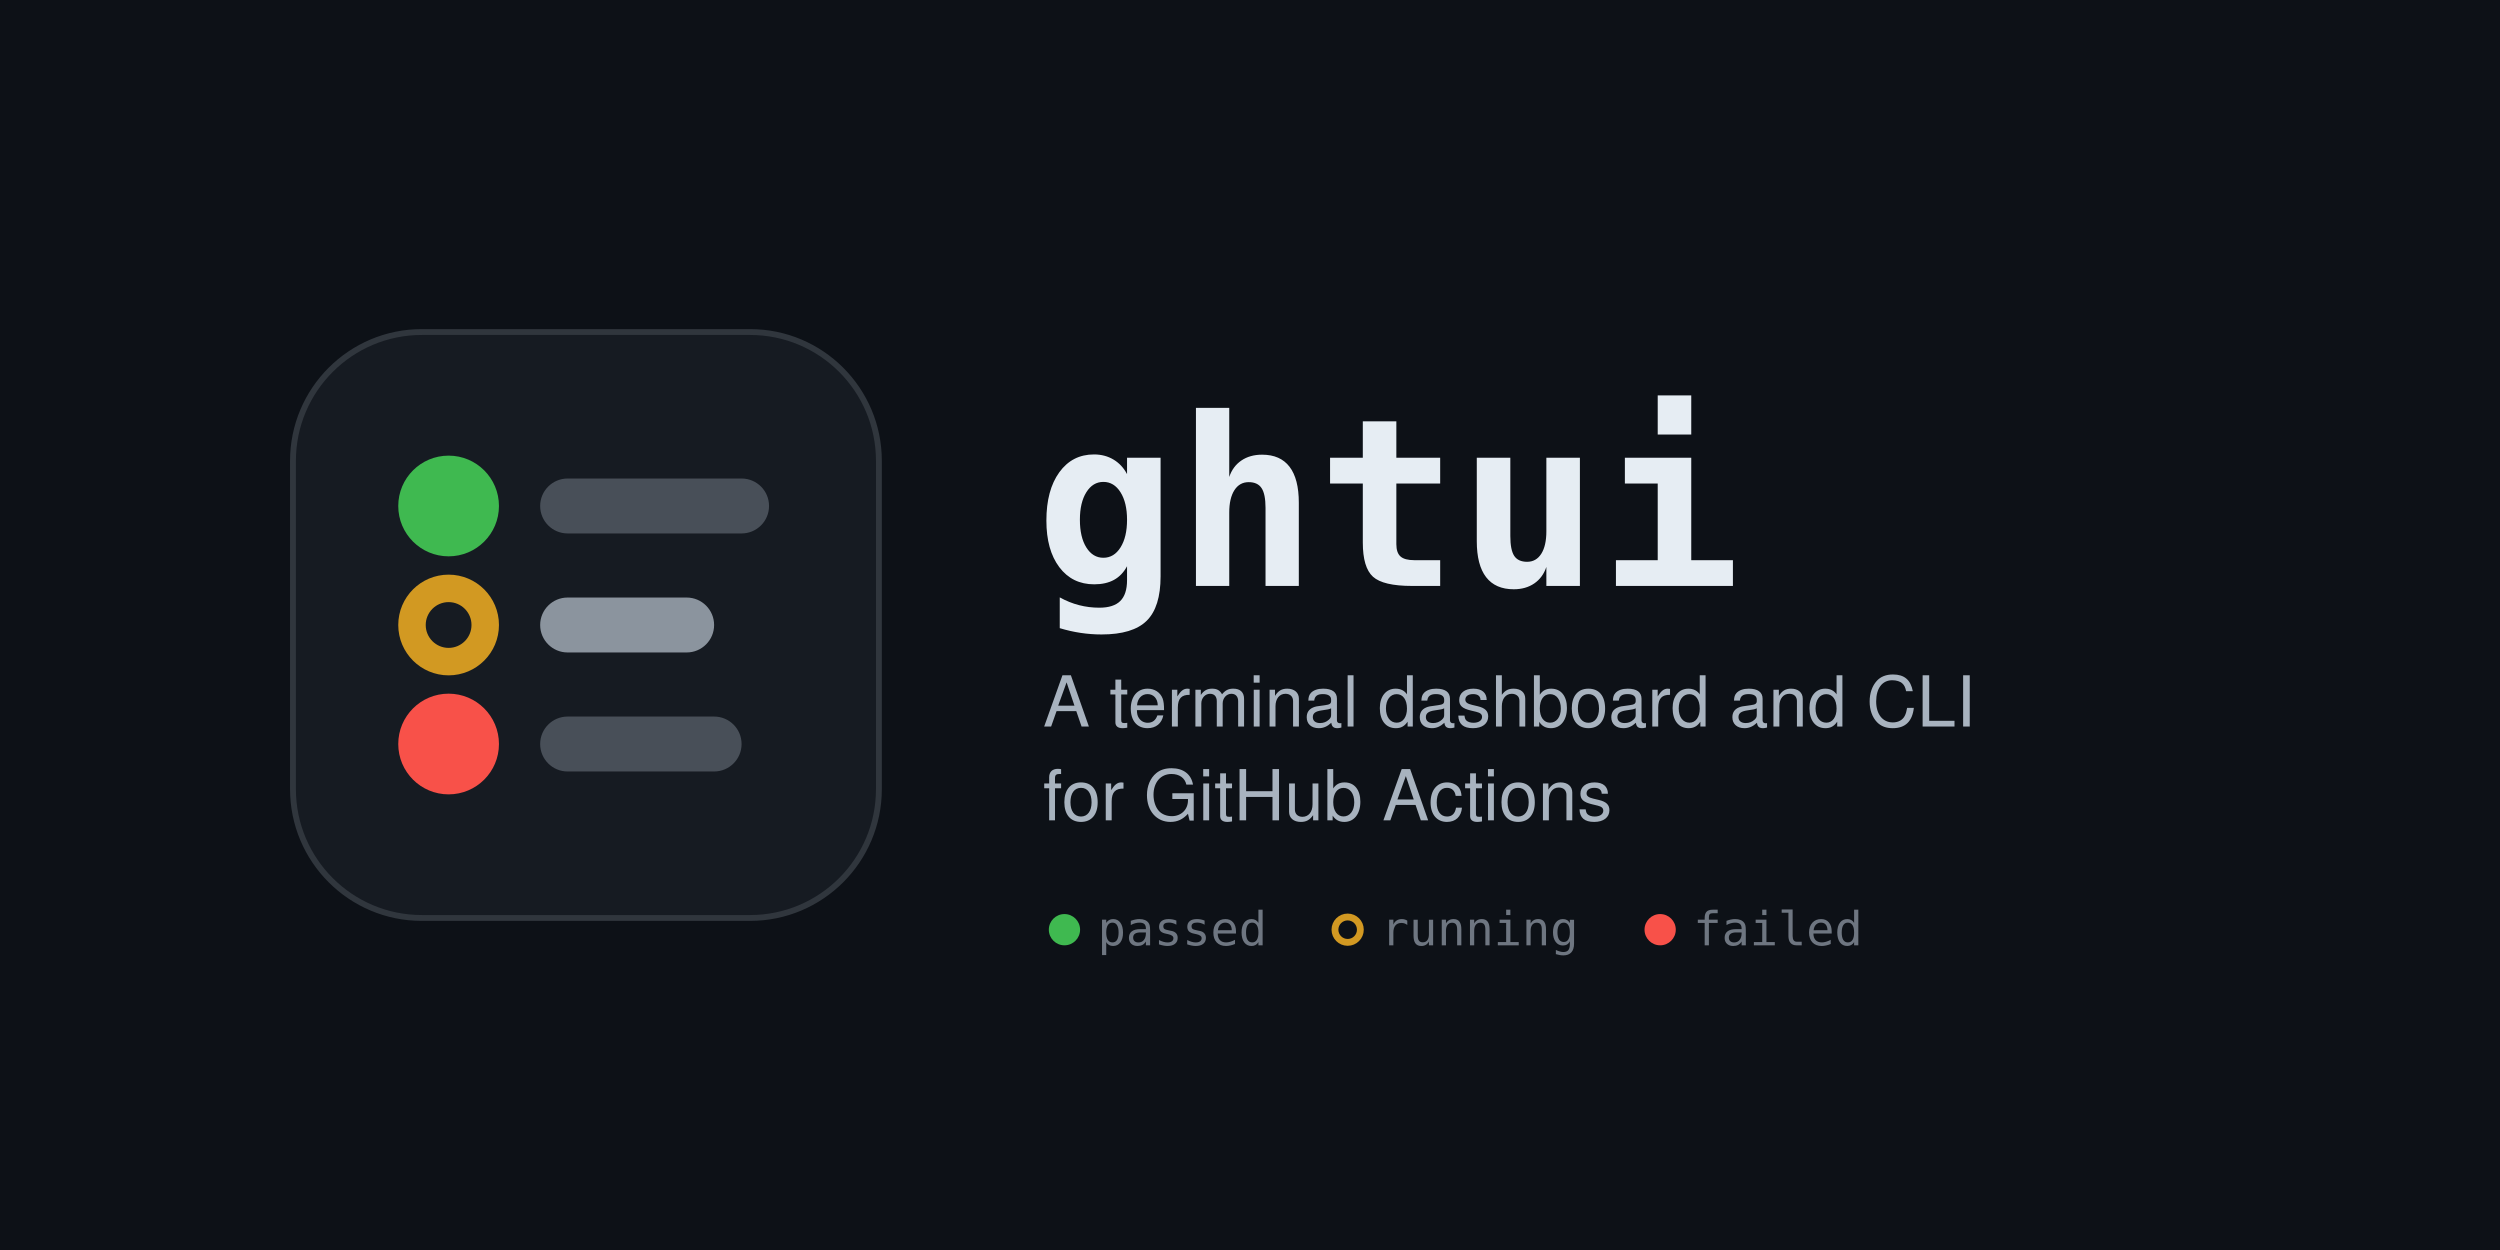
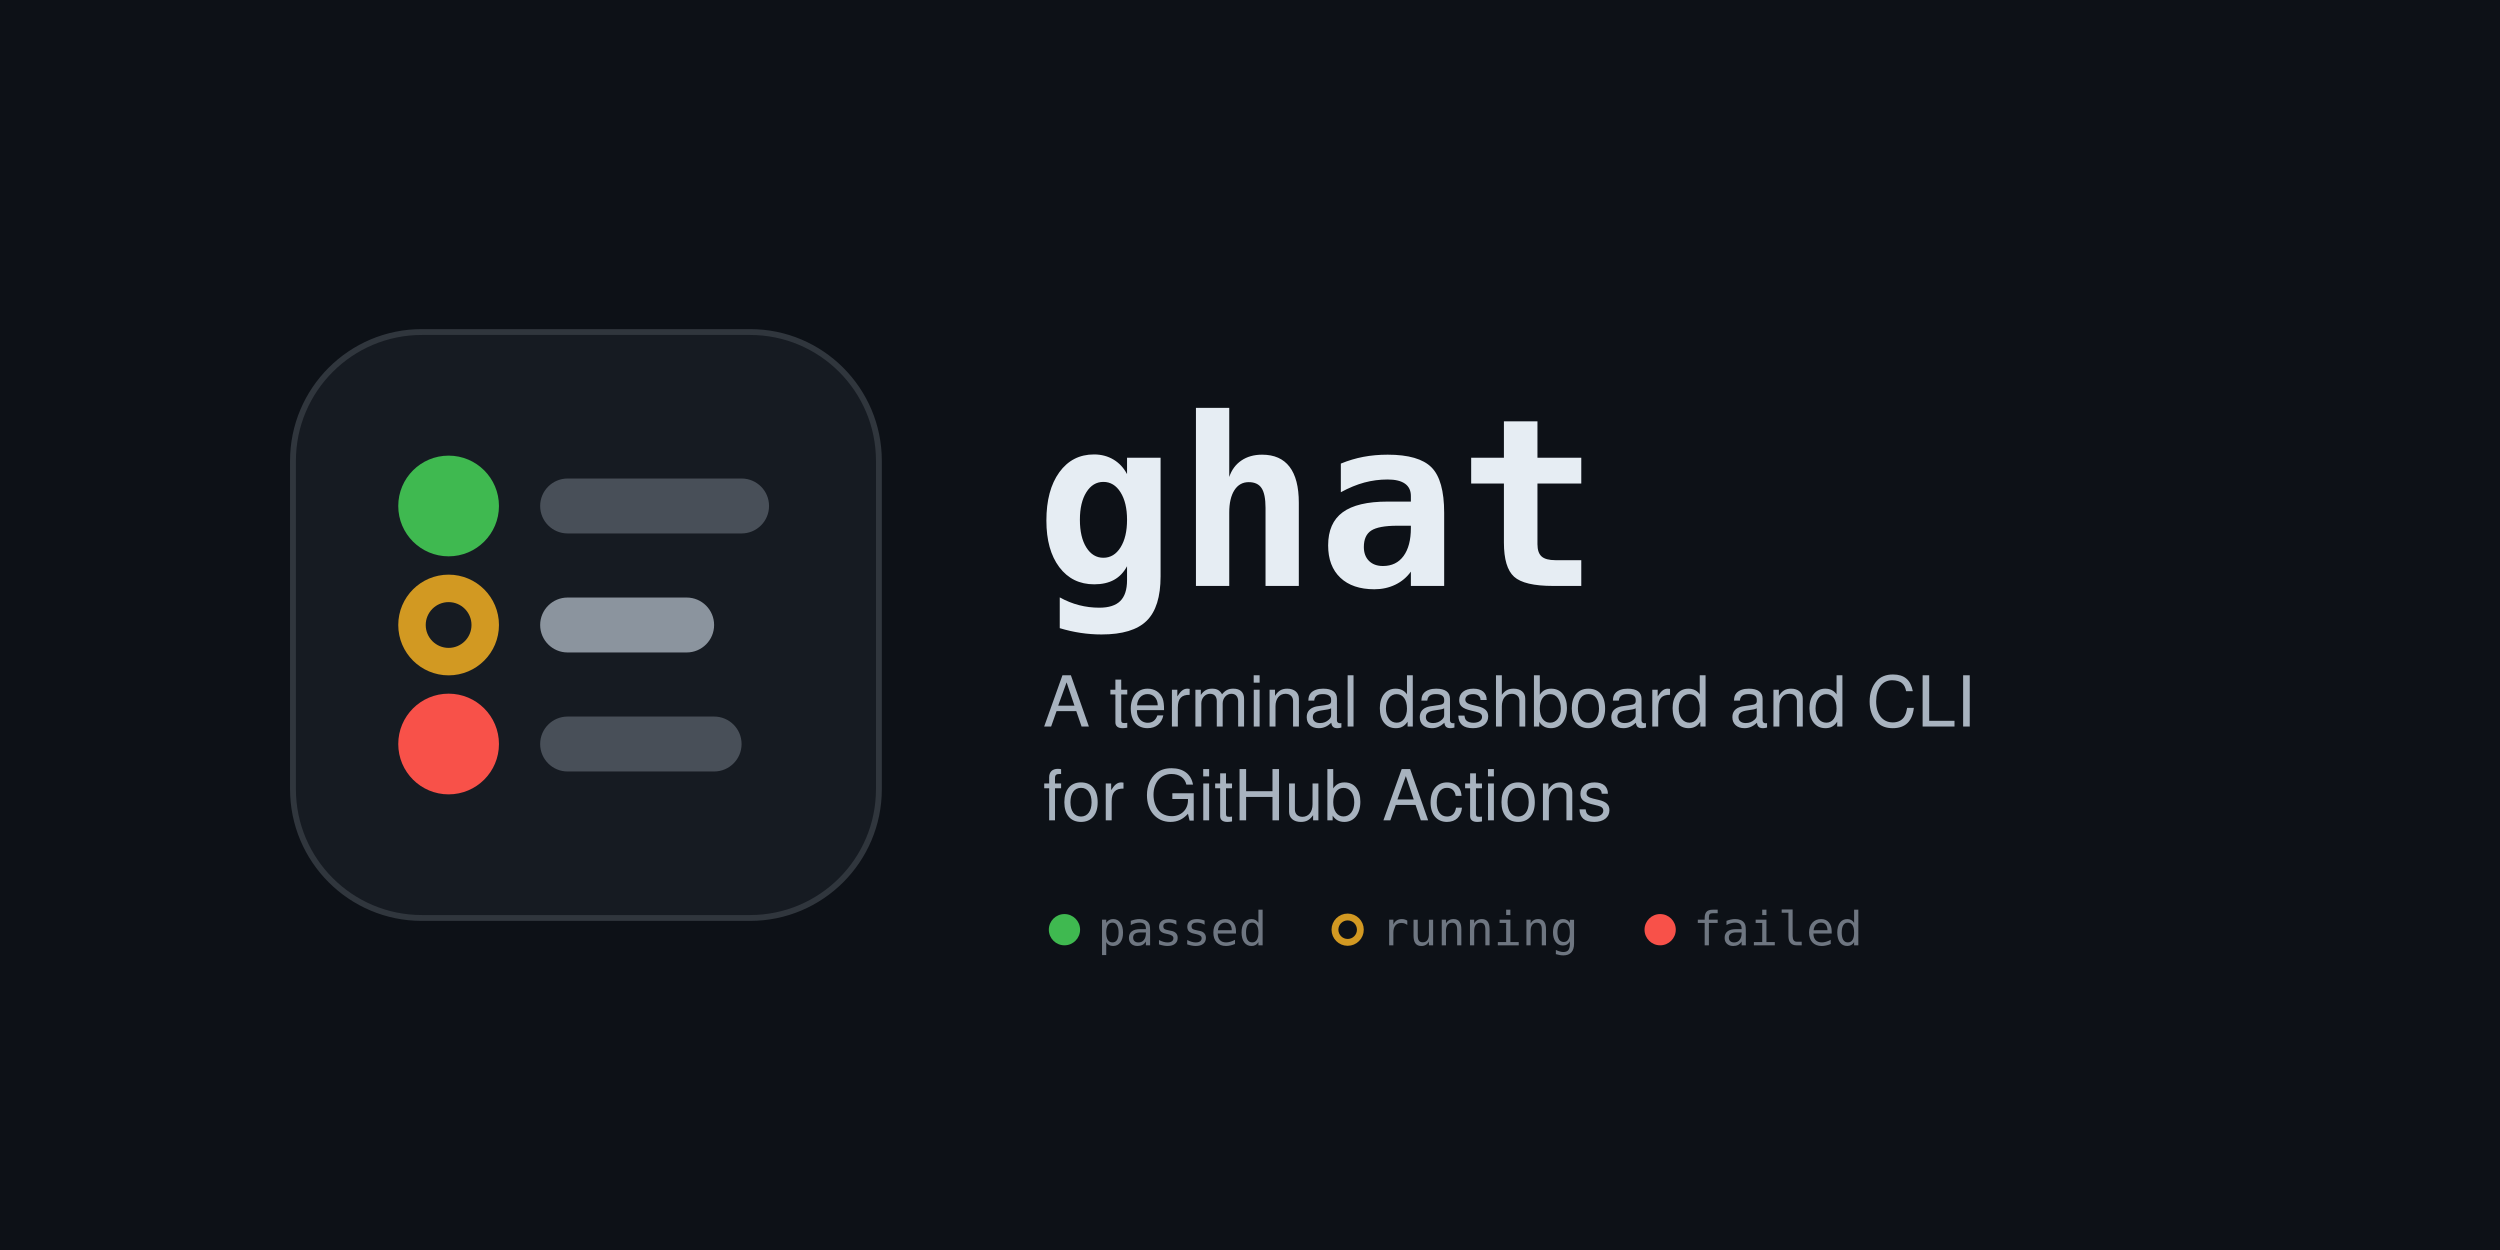
<svg xmlns="http://www.w3.org/2000/svg" viewBox="0 0 1280 640" width="1280" height="640">
  <rect width="1280" height="640" fill="#0d1117" />
  <g transform="translate(150 170)">
    <rect width="300" height="300" rx="66" fill="#161b22" stroke="#30363d" stroke-width="3" />
    <g transform="scale(4.6875)">
      <circle cx="17" cy="19" r="5.5" fill="#3fb950" />
      <rect x="27" y="16" width="25" height="6" rx="3" fill="#484f58" />
      <circle cx="17" cy="32" r="4" fill="none" stroke="#d29922" stroke-width="3" />
      <rect x="27" y="29" width="19" height="6" rx="3" fill="#8b949e" />
      <circle cx="17" cy="45" r="5.5" fill="#f85149" />
      <rect x="27" y="42" width="22" height="6" rx="3" fill="#484f58" />
    </g>
  </g>
-   <text x="530" y="300" font-family="Menlo, SF Mono, monospace" font-size="120" font-weight="700" fill="#e6edf3">ghtui</text>
+   <text x="530" y="300" font-family="Menlo, SF Mono, monospace" font-size="120" font-weight="700" fill="#e6edf3">ghat</text>
  <text x="534" y="372" font-family="Helvetica Neue, Helvetica, Arial, sans-serif" font-size="36" fill="#a8b3bf">A terminal dashboard and CLI</text>
  <text x="534" y="420" font-family="Helvetica Neue, Helvetica, Arial, sans-serif" font-size="36" fill="#a8b3bf">for GitHub Actions</text>
  <g font-family="Menlo, SF Mono, monospace" font-size="24" fill="#6e7681">
    <circle cx="545" cy="476" r="8" fill="#3fb950" />
    <text x="562" y="484">passed</text>
    <circle cx="690" cy="476" r="6.5" fill="none" stroke="#d29922" stroke-width="3.5" />
    <text x="707" y="484">running</text>
    <circle cx="850" cy="476" r="8" fill="#f85149" />
    <text x="867" y="484">failed</text>
  </g>
</svg>
